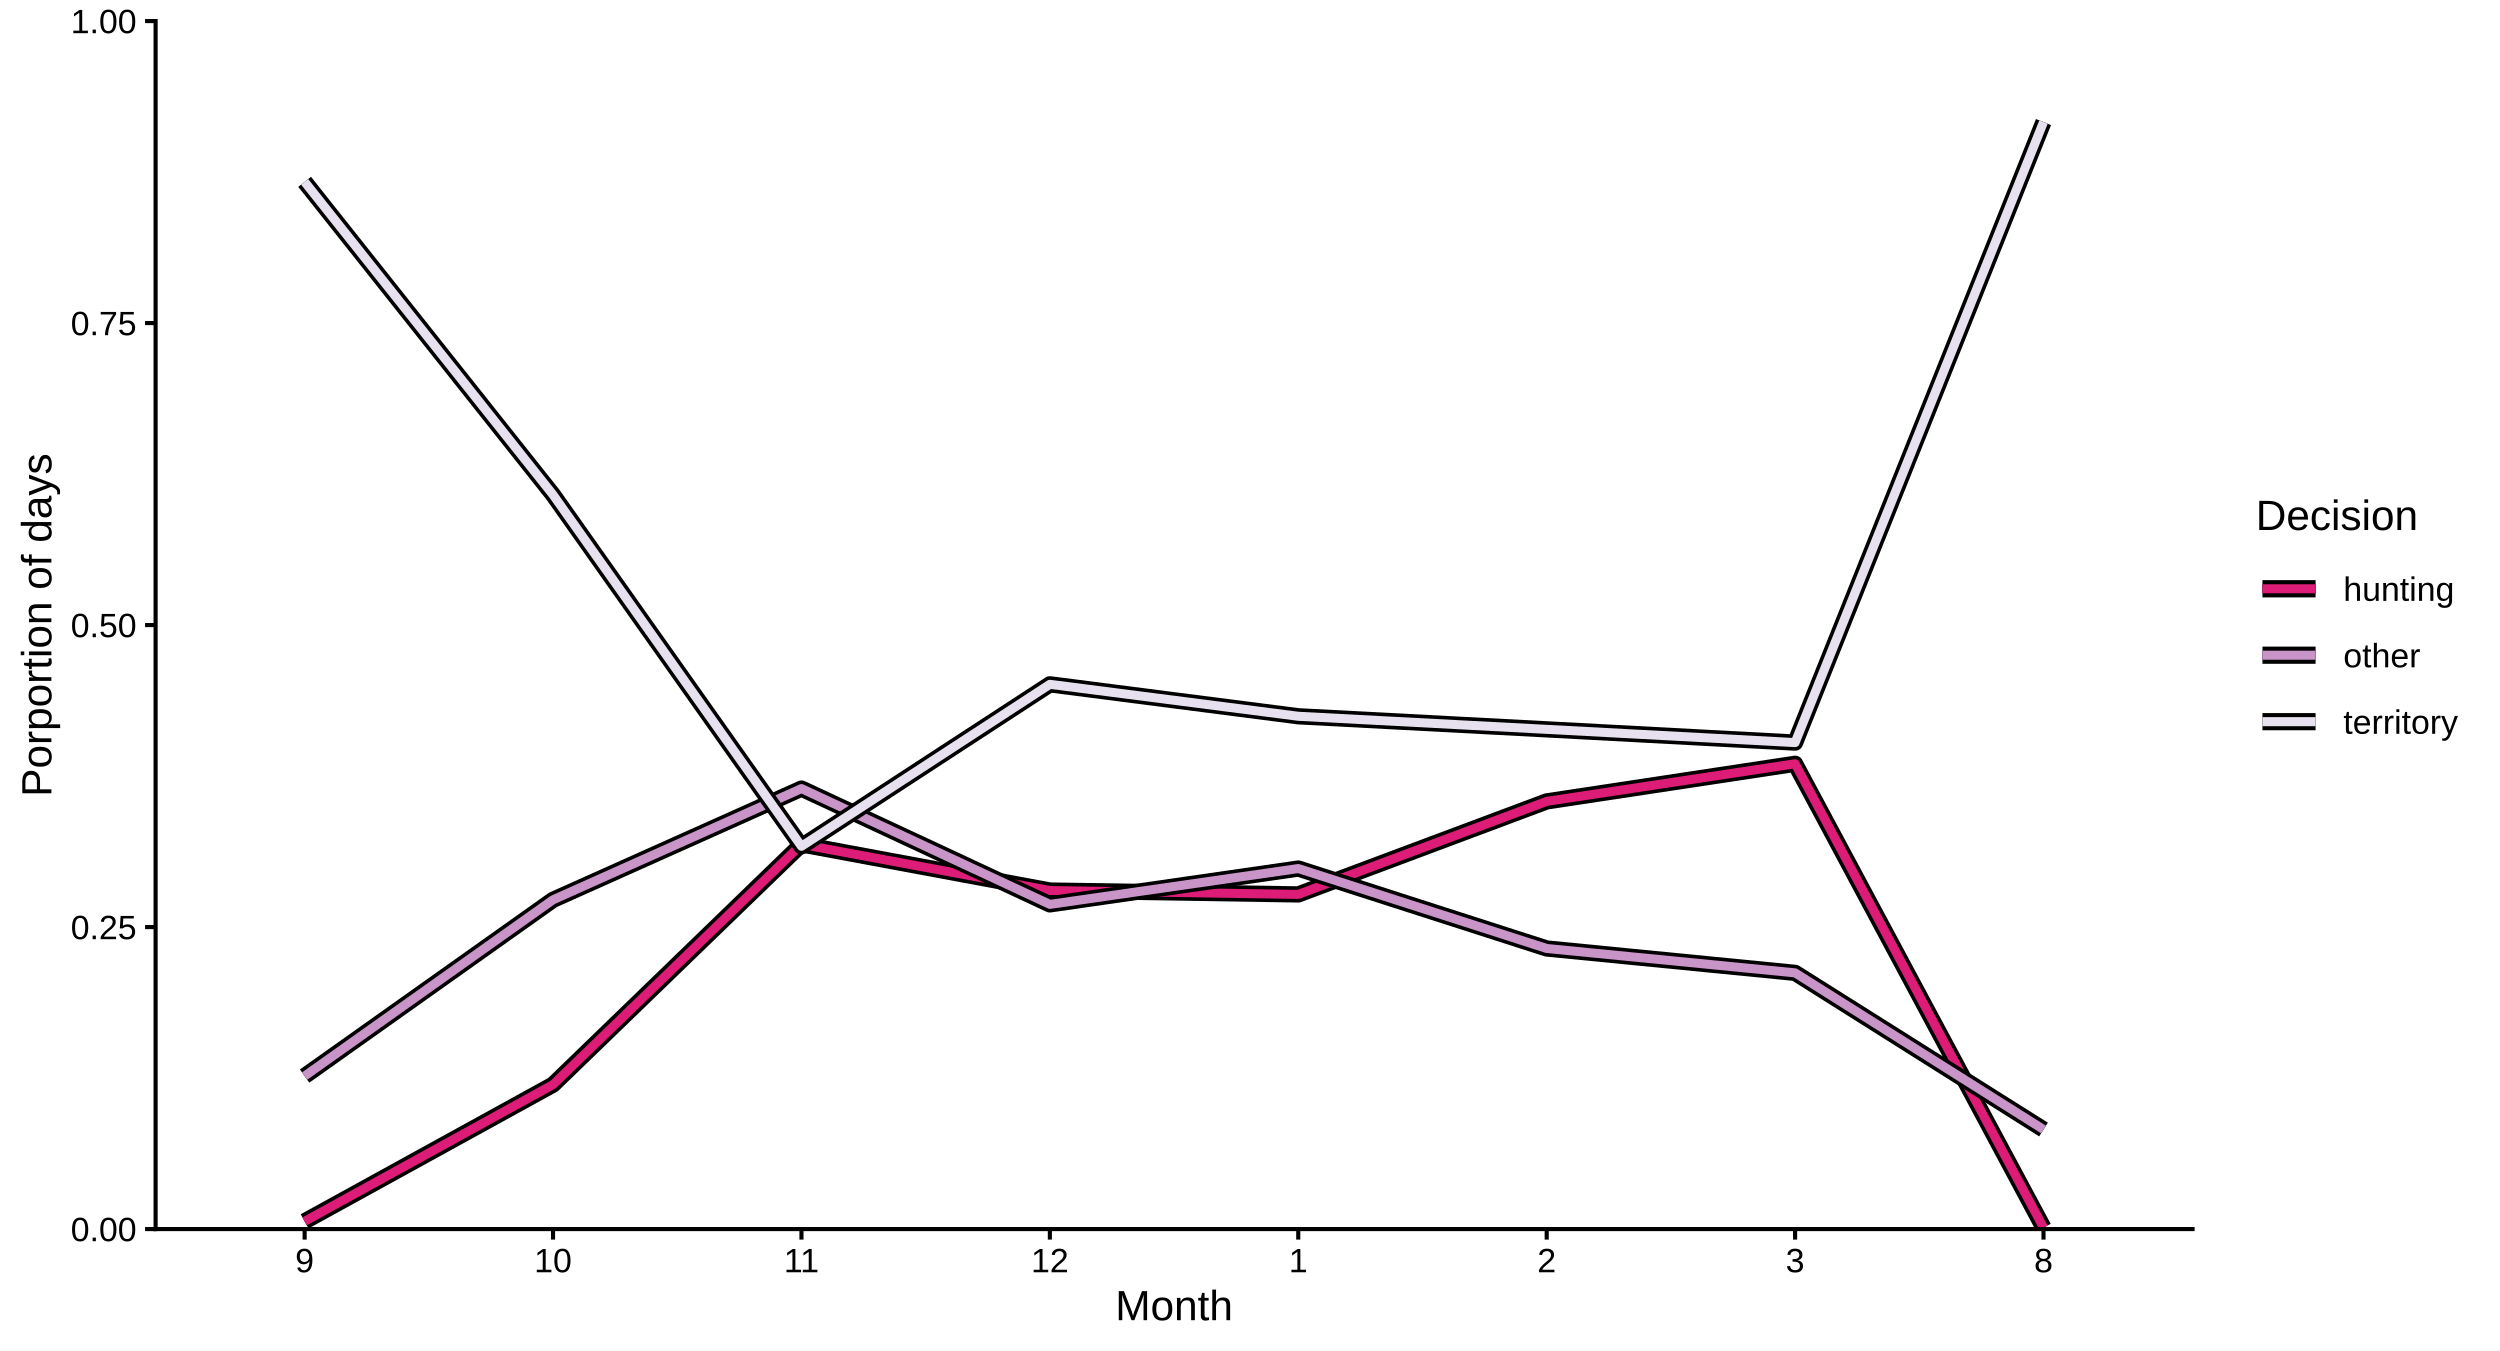
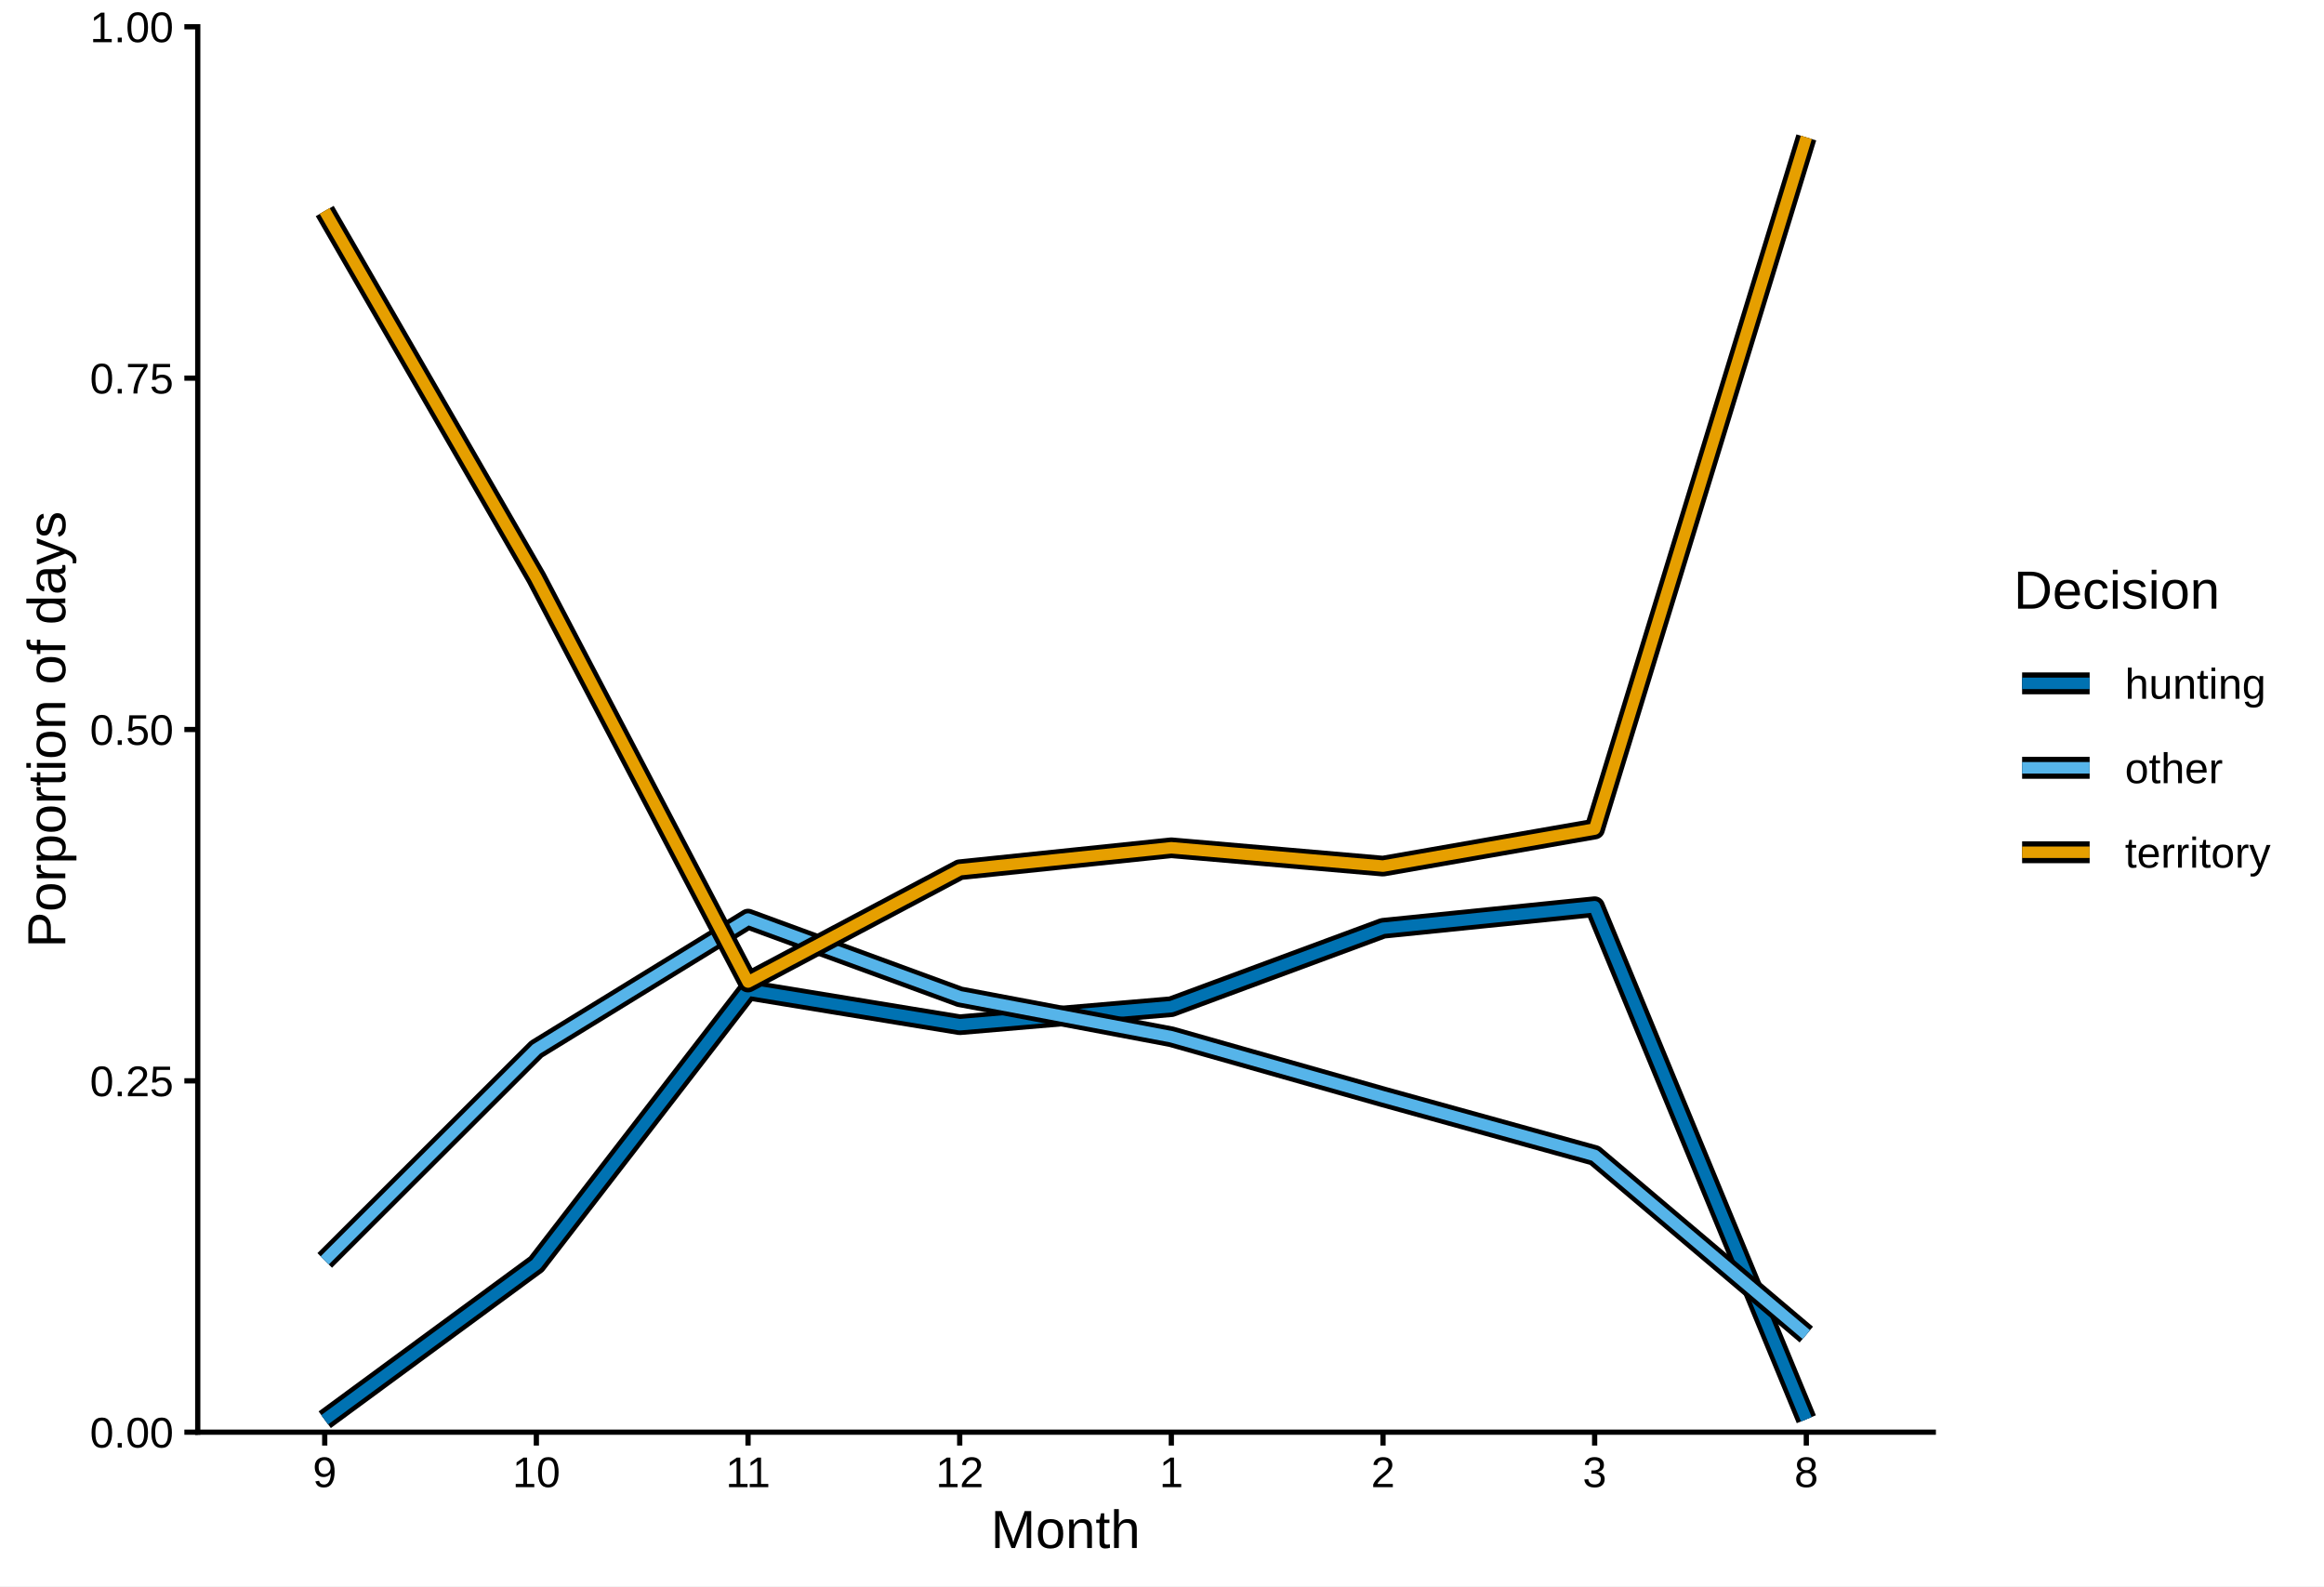
- <svg xmlns="http://www.w3.org/2000/svg" width="650.06pt" height="351.09pt" viewBox="0 0 650.06 351.09">
+ <svg xmlns="http://www.w3.org/2000/svg" width="475.50pt" height="324.50pt" viewBox="0 0 475.50 324.50">
  <g class="svglite">
    <defs>
      <style type="text/css">
    .svglite line, .svglite polyline, .svglite polygon, .svglite path, .svglite rect, .svglite circle {
      fill: none;
      stroke: #000000;
      stroke-linecap: round;
      stroke-linejoin: round;
      stroke-miterlimit: 10.00;
    }
    .svglite text {
      white-space: pre;
    }
    .svglite g.glyphgroup path {
      fill: inherit;
      stroke: none;
    }
  </style>
    </defs>
    <rect width="100%" height="100%" style="stroke: none; fill: #FFFFFF;" />
    <defs>
-       <clipPath id="cpMC4wMHw2NTAuMDZ8MC4wMHwzNTEuMDk=">
-         <rect x="0.00" y="0.00" width="650.06" height="351.09" />
+       <clipPath id="cpMC4wMHw0NzUuNTB8MC4wMHwzMjQuNTA=">
+         <rect x="0.00" y="0.00" width="475.50" height="324.50" />
      </clipPath>
    </defs>
-     <g clip-path="url(#cpMC4wMHw2NTAuMDZ8MC4wMHwzNTEuMDk=)">
-       <rect x="0.00" y="0.00" width="650.06" height="351.09" style="stroke-width: 1.07; stroke: #FFFFFF; fill: #FFFFFF;" />
+     <g clip-path="url(#cpMC4wMHw0NzUuNTB8MC4wMHwzMjQuNTA=)">
+       <rect x="-0" y="0" width="475.50" height="324.50" style="stroke-width: 1.07; stroke: #FFFFFF; fill: #FFFFFF;" />
    </g>
    <defs>
-       <clipPath id="cpNDAuNDZ8NTcwLjEyfDUuNDh8MzE5LjU5">
-         <rect x="40.46" y="5.48" width="529.66" height="314.11" />
+       <clipPath id="cpNDAuNDZ8Mzk1LjU2fDUuNDh8MjkzLjAw">
+         <rect x="40.46" y="5.48" width="355.11" height="287.52" />
      </clipPath>
    </defs>
-     <g clip-path="url(#cpNDAuNDZ8NTcwLjEyfDUuNDh8MzE5LjU5)">
-       <rect x="40.46" y="5.48" width="529.66" height="314.11" style="stroke-width: 1.07; stroke: none; fill: #FFFFFF;" />
-       <polyline points="79.21,317.58 143.80,282.03 208.40,219.55 272.99,231.56 337.58,232.57 402.18,208.38 466.77,198.60 531.36,319.21 " style="stroke-width: 2.13; stroke: #DD1C77; stroke-linecap: butt;" />
-       <polyline points="79.21,279.80 143.80,233.97 208.40,205.05 272.99,235.16 337.58,225.84 402.18,246.63 466.77,252.97 531.36,293.70 " style="stroke-width: 2.13; stroke: #C994C7; stroke-linecap: butt;" />
-       <polyline points="79.21,47.28 143.80,128.65 208.40,220.06 272.99,177.94 337.58,186.25 402.18,189.65 466.77,193.09 531.36,31.74 " style="stroke-width: 2.13; stroke: #E7E1EF; stroke-linecap: butt;" />
-       <polyline points="79.21,317.58 143.80,282.03 208.40,219.55 272.99,231.56 337.58,232.57 402.18,208.38 466.77,198.60 531.36,319.21 " style="stroke-width: 4.23; stroke-linecap: butt;" />
-       <polyline points="79.21,317.58 143.80,282.03 208.40,219.55 272.99,231.56 337.58,232.57 402.18,208.38 466.77,198.60 531.36,319.21 " style="stroke-width: 2.35; stroke: #DD1C77; stroke-linecap: butt;" />
-       <polyline points="79.21,279.80 143.80,233.97 208.40,205.05 272.99,235.16 337.58,225.84 402.18,246.63 466.77,252.97 531.36,293.70 " style="stroke-width: 4.23; stroke-linecap: butt;" />
-       <polyline points="79.21,279.80 143.80,233.97 208.40,205.05 272.99,235.16 337.58,225.84 402.18,246.63 466.77,252.97 531.36,293.70 " style="stroke-width: 2.35; stroke: #C994C7; stroke-linecap: butt;" />
-       <polyline points="79.21,47.28 143.80,128.65 208.40,220.06 272.99,177.94 337.58,186.25 402.18,189.65 466.77,193.09 531.36,31.74 " style="stroke-width: 4.23; stroke-linecap: butt;" />
-       <polyline points="79.21,47.28 143.80,128.65 208.40,220.06 272.99,177.94 337.58,186.25 402.18,189.65 466.77,193.09 531.36,31.74 " style="stroke-width: 2.35; stroke: #E7E1EF; stroke-linecap: butt;" />
+     <g clip-path="url(#cpNDAuNDZ8Mzk1LjU2fDUuNDh8MjkzLjAw)">
+       <rect x="40.46" y="5.48" width="355.11" height="287.52" style="stroke-width: 1.07; stroke: none; fill: #FFFFFF;" />
+       <polyline points="66.44,290.45 109.74,258.62 153.05,202.55 196.36,209.64 239.66,205.95 282.97,189.91 326.27,185.50 369.58,290.35 " style="stroke-width: 2.13; stroke: #0072B2; stroke-linecap: butt;" />
+       <polyline points="66.44,257.86 109.74,214.63 153.05,188.03 196.36,203.92 239.66,212.10 282.97,224.39 326.27,236.38 369.58,273.03 " style="stroke-width: 2.13; stroke: #56B4E9; stroke-linecap: butt;" />
+       <polyline points="66.44,43.17 109.74,118.23 153.05,200.91 196.36,177.93 239.66,173.44 282.97,177.19 326.27,169.61 369.58,28.11 " style="stroke-width: 2.13; stroke: #E69F00; stroke-linecap: butt;" />
+       <polyline points="66.44,290.45 109.74,258.62 153.05,202.55 196.36,209.64 239.66,205.95 282.97,189.91 326.27,185.50 369.58,290.35 " style="stroke-width: 4.23; stroke-linecap: butt;" />
+       <polyline points="66.44,290.45 109.74,258.62 153.05,202.55 196.36,209.64 239.66,205.95 282.97,189.91 326.27,185.50 369.58,290.35 " style="stroke-width: 2.35; stroke: #0072B2; stroke-linecap: butt;" />
+       <polyline points="66.44,257.86 109.74,214.63 153.05,188.03 196.36,203.92 239.66,212.10 282.97,224.39 326.27,236.38 369.58,273.03 " style="stroke-width: 4.23; stroke-linecap: butt;" />
+       <polyline points="66.44,257.86 109.74,214.63 153.05,188.03 196.36,203.92 239.66,212.10 282.97,224.39 326.27,236.38 369.58,273.03 " style="stroke-width: 2.35; stroke: #56B4E9; stroke-linecap: butt;" />
+       <polyline points="66.44,43.17 109.74,118.23 153.05,200.91 196.36,177.93 239.66,173.44 282.97,177.19 326.27,169.61 369.58,28.11 " style="stroke-width: 4.23; stroke-linecap: butt;" />
+       <polyline points="66.44,43.17 109.74,118.23 153.05,200.91 196.36,177.93 239.66,173.44 282.97,177.19 326.27,169.61 369.58,28.11 " style="stroke-width: 2.35; stroke: #E69F00; stroke-linecap: butt;" />
    </g>
-     <g clip-path="url(#cpMC4wMHw2NTAuMDZ8MC4wMHwzNTEuMDk=)">
-       <polyline points="40.46,319.59 40.46,5.48 " style="stroke-width: 1.07; stroke-linecap: square;" />
-       <text x="35.52" y="322.74" text-anchor="end" style="font-size: 8.80px; font-family: &quot;Arial&quot;;" textLength="17.11px" lengthAdjust="spacingAndGlyphs">0.00</text>
-       <text x="35.52" y="244.21" text-anchor="end" style="font-size: 8.80px; font-family: &quot;Arial&quot;;" textLength="17.11px" lengthAdjust="spacingAndGlyphs">0.25</text>
-       <text x="35.52" y="165.68" text-anchor="end" style="font-size: 8.80px; font-family: &quot;Arial&quot;;" textLength="17.11px" lengthAdjust="spacingAndGlyphs">0.50</text>
-       <text x="35.52" y="87.16" text-anchor="end" style="font-size: 8.80px; font-family: &quot;Arial&quot;;" textLength="17.11px" lengthAdjust="spacingAndGlyphs">0.75</text>
+     <g clip-path="url(#cpMC4wMHw0NzUuNTB8MC4wMHwzMjQuNTA=)">
+       <polyline points="40.46,293.00 40.46,5.48 " style="stroke-width: 1.07; stroke-linecap: square;" />
+       <text x="35.52" y="296.15" text-anchor="end" style="font-size: 8.80px; font-family: &quot;Arial&quot;;" textLength="17.11px" lengthAdjust="spacingAndGlyphs">0.00</text>
+       <text x="35.52" y="224.27" text-anchor="end" style="font-size: 8.80px; font-family: &quot;Arial&quot;;" textLength="17.11px" lengthAdjust="spacingAndGlyphs">0.25</text>
+       <text x="35.52" y="152.39" text-anchor="end" style="font-size: 8.80px; font-family: &quot;Arial&quot;;" textLength="17.11px" lengthAdjust="spacingAndGlyphs">0.50</text>
+       <text x="35.52" y="80.51" text-anchor="end" style="font-size: 8.80px; font-family: &quot;Arial&quot;;" textLength="17.11px" lengthAdjust="spacingAndGlyphs">0.75</text>
      <text x="35.52" y="8.63" text-anchor="end" style="font-size: 8.80px; font-family: &quot;Arial&quot;;" textLength="17.11px" lengthAdjust="spacingAndGlyphs">1.00</text>
-       <polyline points="37.72,319.59 40.46,319.59 " style="stroke-width: 1.07; stroke-linecap: butt;" />
-       <polyline points="37.72,241.06 40.46,241.06 " style="stroke-width: 1.07; stroke-linecap: butt;" />
-       <polyline points="37.72,162.53 40.46,162.53 " style="stroke-width: 1.07; stroke-linecap: butt;" />
-       <polyline points="37.72,84.01 40.46,84.01 " style="stroke-width: 1.07; stroke-linecap: butt;" />
+       <polyline points="37.72,293.00 40.46,293.00 " style="stroke-width: 1.07; stroke-linecap: butt;" />
+       <polyline points="37.72,221.12 40.46,221.12 " style="stroke-width: 1.07; stroke-linecap: butt;" />
+       <polyline points="37.72,149.24 40.46,149.24 " style="stroke-width: 1.07; stroke-linecap: butt;" />
+       <polyline points="37.72,77.36 40.46,77.36 " style="stroke-width: 1.07; stroke-linecap: butt;" />
      <polyline points="37.72,5.48 40.46,5.48 " style="stroke-width: 1.07; stroke-linecap: butt;" />
-       <polyline points="40.46,319.59 570.12,319.59 " style="stroke-width: 1.07; stroke-linecap: square;" />
-       <polyline points="79.21,322.33 79.21,319.59 " style="stroke-width: 1.07; stroke-linecap: butt;" />
-       <polyline points="143.80,322.33 143.80,319.59 " style="stroke-width: 1.07; stroke-linecap: butt;" />
-       <polyline points="208.40,322.33 208.40,319.59 " style="stroke-width: 1.07; stroke-linecap: butt;" />
-       <polyline points="272.99,322.33 272.99,319.59 " style="stroke-width: 1.07; stroke-linecap: butt;" />
-       <polyline points="337.58,322.33 337.58,319.59 " style="stroke-width: 1.07; stroke-linecap: butt;" />
-       <polyline points="402.18,322.33 402.18,319.59 " style="stroke-width: 1.07; stroke-linecap: butt;" />
-       <polyline points="466.77,322.33 466.77,319.59 " style="stroke-width: 1.07; stroke-linecap: butt;" />
-       <polyline points="531.36,322.33 531.36,319.59 " style="stroke-width: 1.07; stroke-linecap: butt;" />
-       <text x="79.21" y="330.82" text-anchor="middle" style="font-size: 8.80px; font-family: &quot;Arial&quot;;" textLength="4.89px" lengthAdjust="spacingAndGlyphs">9</text>
-       <text x="143.80" y="330.82" text-anchor="middle" style="font-size: 8.80px; font-family: &quot;Arial&quot;;" textLength="9.78px" lengthAdjust="spacingAndGlyphs">10</text>
-       <text x="208.40" y="330.82" text-anchor="middle" style="font-size: 8.80px; font-family: &quot;Arial&quot;;" textLength="9.12px" lengthAdjust="spacingAndGlyphs">11</text>
-       <text x="272.99" y="330.82" text-anchor="middle" style="font-size: 8.80px; font-family: &quot;Arial&quot;;" textLength="9.78px" lengthAdjust="spacingAndGlyphs">12</text>
-       <text x="337.58" y="330.82" text-anchor="middle" style="font-size: 8.80px; font-family: &quot;Arial&quot;;" textLength="4.89px" lengthAdjust="spacingAndGlyphs">1</text>
-       <text x="402.18" y="330.82" text-anchor="middle" style="font-size: 8.80px; font-family: &quot;Arial&quot;;" textLength="4.89px" lengthAdjust="spacingAndGlyphs">2</text>
-       <text x="466.77" y="330.82" text-anchor="middle" style="font-size: 8.80px; font-family: &quot;Arial&quot;;" textLength="4.89px" lengthAdjust="spacingAndGlyphs">3</text>
-       <text x="531.36" y="330.82" text-anchor="middle" style="font-size: 8.80px; font-family: &quot;Arial&quot;;" textLength="4.89px" lengthAdjust="spacingAndGlyphs">8</text>
-       <text x="305.29" y="343.29" text-anchor="middle" style="font-size: 11.00px; font-family: &quot;Arial&quot;;" textLength="30.59px" lengthAdjust="spacingAndGlyphs">Month</text>
-       <text transform="translate(13.36,162.53) rotate(-90)" text-anchor="middle" style="font-size: 11.00px; font-family: &quot;Arial&quot;;" textLength="89.34px" lengthAdjust="spacingAndGlyphs">Porportion of days</text>
-       <rect x="581.08" y="123.30" width="63.50" height="78.47" style="stroke-width: 1.07; stroke: none; fill: #FFFFFF;" />
-       <text x="586.56" y="137.81" style="font-size: 11.00px; font-family: &quot;Arial&quot;;" textLength="42.19px" lengthAdjust="spacingAndGlyphs">Decision</text>
-       <rect x="586.56" y="144.45" width="17.28" height="17.28" style="stroke-width: 1.07; stroke: none; fill: #FFFFFF;" />
-       <line x1="588.29" y1="153.09" x2="602.11" y2="153.09" style="stroke-width: 2.13; stroke: #DD1C77; stroke-linecap: butt;" />
-       <line x1="588.29" y1="153.09" x2="602.11" y2="153.09" style="stroke-width: 4.48; stroke-linecap: butt;" />
-       <line x1="588.29" y1="153.09" x2="602.11" y2="153.09" style="stroke-width: 2.35; stroke: #DD1C77; stroke-linecap: butt;" />
-       <rect x="586.56" y="161.73" width="17.28" height="17.28" style="stroke-width: 1.07; stroke: none; fill: #FFFFFF;" />
-       <line x1="588.29" y1="170.37" x2="602.11" y2="170.37" style="stroke-width: 2.13; stroke: #C994C7; stroke-linecap: butt;" />
-       <line x1="588.29" y1="170.37" x2="602.11" y2="170.37" style="stroke-width: 4.48; stroke-linecap: butt;" />
-       <line x1="588.29" y1="170.37" x2="602.11" y2="170.37" style="stroke-width: 2.35; stroke: #C994C7; stroke-linecap: butt;" />
-       <rect x="586.56" y="179.01" width="17.28" height="17.28" style="stroke-width: 1.07; stroke: none; fill: #FFFFFF;" />
-       <line x1="588.29" y1="187.65" x2="602.11" y2="187.65" style="stroke-width: 2.13; stroke: #E7E1EF; stroke-linecap: butt;" />
-       <line x1="588.29" y1="187.65" x2="602.11" y2="187.65" style="stroke-width: 4.48; stroke-linecap: butt;" />
-       <line x1="588.29" y1="187.65" x2="602.11" y2="187.65" style="stroke-width: 2.35; stroke: #E7E1EF; stroke-linecap: butt;" />
-       <text x="609.32" y="156.24" style="font-size: 8.80px; font-family: &quot;Arial&quot;;" textLength="28.84px" lengthAdjust="spacingAndGlyphs">hunting</text>
-       <text x="609.32" y="173.52" style="font-size: 8.80px; font-family: &quot;Arial&quot;;" textLength="20.03px" lengthAdjust="spacingAndGlyphs">other</text>
-       <text x="609.32" y="190.80" style="font-size: 8.80px; font-family: &quot;Arial&quot;;" textLength="29.78px" lengthAdjust="spacingAndGlyphs">territory</text>
+       <polyline points="40.46,293.00 395.56,293.00 " style="stroke-width: 1.07; stroke-linecap: square;" />
+       <polyline points="66.44,295.74 66.44,293.00 " style="stroke-width: 1.07; stroke-linecap: butt;" />
+       <polyline points="109.74,295.74 109.74,293.00 " style="stroke-width: 1.07; stroke-linecap: butt;" />
+       <polyline points="153.05,295.74 153.05,293.00 " style="stroke-width: 1.07; stroke-linecap: butt;" />
+       <polyline points="196.36,295.74 196.36,293.00 " style="stroke-width: 1.07; stroke-linecap: butt;" />
+       <polyline points="239.66,295.74 239.66,293.00 " style="stroke-width: 1.07; stroke-linecap: butt;" />
+       <polyline points="282.97,295.74 282.97,293.00 " style="stroke-width: 1.07; stroke-linecap: butt;" />
+       <polyline points="326.27,295.74 326.27,293.00 " style="stroke-width: 1.07; stroke-linecap: butt;" />
+       <polyline points="369.58,295.74 369.58,293.00 " style="stroke-width: 1.07; stroke-linecap: butt;" />
+       <text x="66.44" y="304.24" text-anchor="middle" style="font-size: 8.80px; font-family: &quot;Arial&quot;;" textLength="4.89px" lengthAdjust="spacingAndGlyphs">9</text>
+       <text x="109.74" y="304.24" text-anchor="middle" style="font-size: 8.80px; font-family: &quot;Arial&quot;;" textLength="9.78px" lengthAdjust="spacingAndGlyphs">10</text>
+       <text x="153.05" y="304.24" text-anchor="middle" style="font-size: 8.80px; font-family: &quot;Arial&quot;;" textLength="9.12px" lengthAdjust="spacingAndGlyphs">11</text>
+       <text x="196.36" y="304.24" text-anchor="middle" style="font-size: 8.80px; font-family: &quot;Arial&quot;;" textLength="9.78px" lengthAdjust="spacingAndGlyphs">12</text>
+       <text x="239.66" y="304.24" text-anchor="middle" style="font-size: 8.80px; font-family: &quot;Arial&quot;;" textLength="4.89px" lengthAdjust="spacingAndGlyphs">1</text>
+       <text x="282.97" y="304.24" text-anchor="middle" style="font-size: 8.80px; font-family: &quot;Arial&quot;;" textLength="4.89px" lengthAdjust="spacingAndGlyphs">2</text>
+       <text x="326.27" y="304.24" text-anchor="middle" style="font-size: 8.80px; font-family: &quot;Arial&quot;;" textLength="4.89px" lengthAdjust="spacingAndGlyphs">3</text>
+       <text x="369.58" y="304.24" text-anchor="middle" style="font-size: 8.80px; font-family: &quot;Arial&quot;;" textLength="4.89px" lengthAdjust="spacingAndGlyphs">8</text>
+       <text x="218.01" y="316.70" text-anchor="middle" style="font-size: 11.00px; font-family: &quot;Arial&quot;;" textLength="30.59px" lengthAdjust="spacingAndGlyphs">Month</text>
+       <text transform="translate(13.36,149.24) rotate(-90)" text-anchor="middle" style="font-size: 11.00px; font-family: &quot;Arial&quot;;" textLength="89.34px" lengthAdjust="spacingAndGlyphs">Porportion of days</text>
+       <rect x="406.52" y="110.00" width="63.50" height="78.47" style="stroke-width: 1.07; stroke: none; fill: #FFFFFF;" />
+       <text x="412.00" y="124.52" style="font-size: 11.00px; font-family: &quot;Arial&quot;;" textLength="42.19px" lengthAdjust="spacingAndGlyphs">Decision</text>
+       <rect x="412.00" y="131.16" width="17.28" height="17.28" style="stroke-width: 1.07; stroke: none; fill: #FFFFFF;" />
+       <line x1="413.73" y1="139.80" x2="427.55" y2="139.80" style="stroke-width: 2.13; stroke: #0072B2; stroke-linecap: butt;" />
+       <line x1="413.73" y1="139.80" x2="427.55" y2="139.80" style="stroke-width: 4.48; stroke-linecap: butt;" />
+       <line x1="413.73" y1="139.80" x2="427.55" y2="139.80" style="stroke-width: 2.35; stroke: #0072B2; stroke-linecap: butt;" />
+       <rect x="412.00" y="148.44" width="17.28" height="17.28" style="stroke-width: 1.07; stroke: none; fill: #FFFFFF;" />
+       <line x1="413.73" y1="157.08" x2="427.55" y2="157.08" style="stroke-width: 2.13; stroke: #56B4E9; stroke-linecap: butt;" />
+       <line x1="413.73" y1="157.08" x2="427.55" y2="157.08" style="stroke-width: 4.48; stroke-linecap: butt;" />
+       <line x1="413.73" y1="157.08" x2="427.55" y2="157.08" style="stroke-width: 2.35; stroke: #56B4E9; stroke-linecap: butt;" />
+       <rect x="412.00" y="165.72" width="17.28" height="17.28" style="stroke-width: 1.07; stroke: none; fill: #FFFFFF;" />
+       <line x1="413.73" y1="174.36" x2="427.55" y2="174.36" style="stroke-width: 2.13; stroke: #E69F00; stroke-linecap: butt;" />
+       <line x1="413.73" y1="174.36" x2="427.55" y2="174.36" style="stroke-width: 4.48; stroke-linecap: butt;" />
+       <line x1="413.73" y1="174.36" x2="427.55" y2="174.36" style="stroke-width: 2.35; stroke: #E69F00; stroke-linecap: butt;" />
+       <text x="434.76" y="142.95" style="font-size: 8.80px; font-family: &quot;Arial&quot;;" textLength="28.84px" lengthAdjust="spacingAndGlyphs">hunting</text>
+       <text x="434.76" y="160.23" style="font-size: 8.80px; font-family: &quot;Arial&quot;;" textLength="20.03px" lengthAdjust="spacingAndGlyphs">other</text>
+       <text x="434.76" y="177.51" style="font-size: 8.80px; font-family: &quot;Arial&quot;;" textLength="29.78px" lengthAdjust="spacingAndGlyphs">territory</text>
    </g>
  </g>
</svg>
